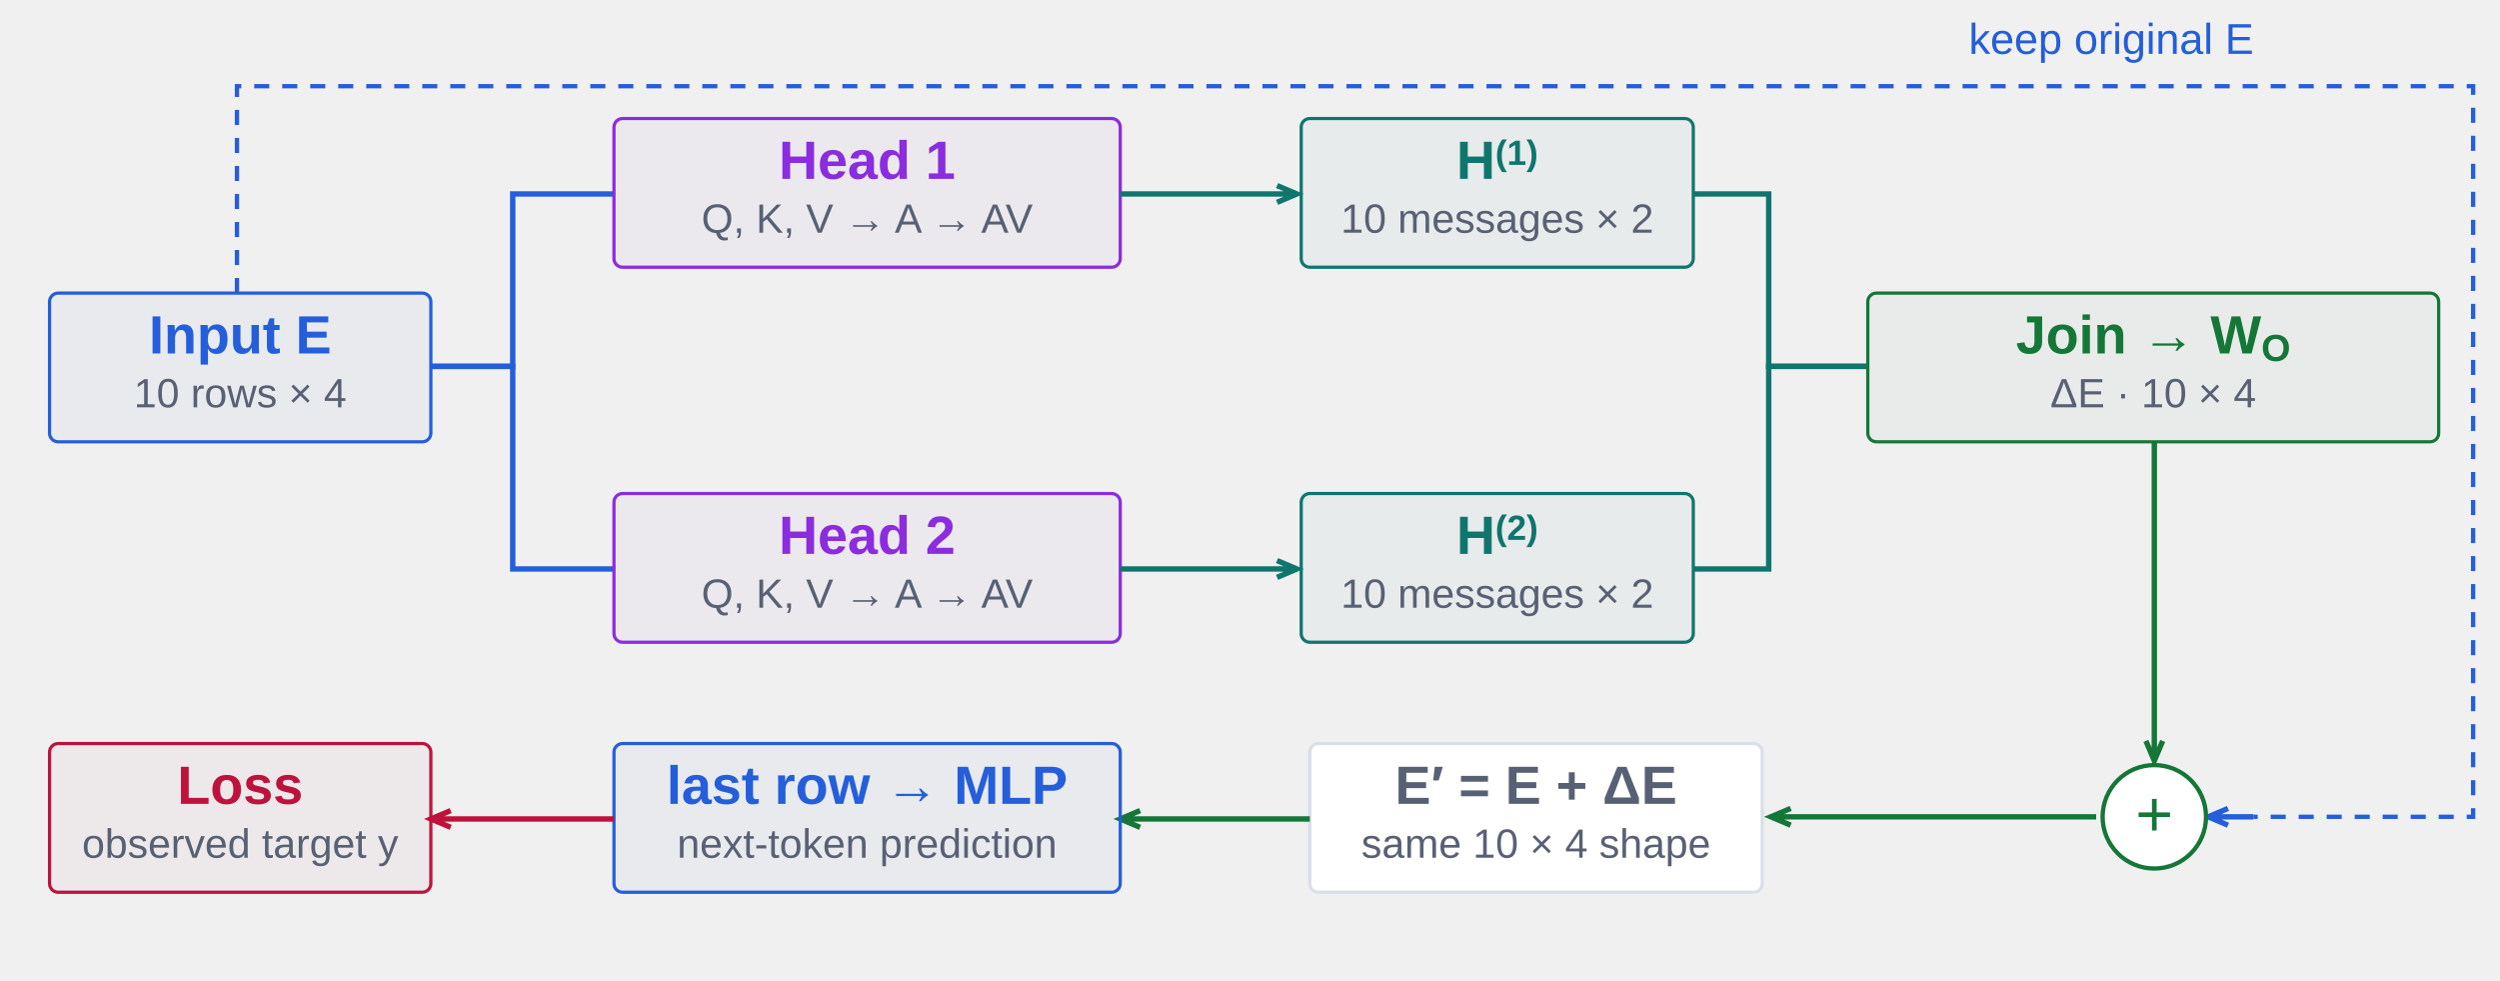
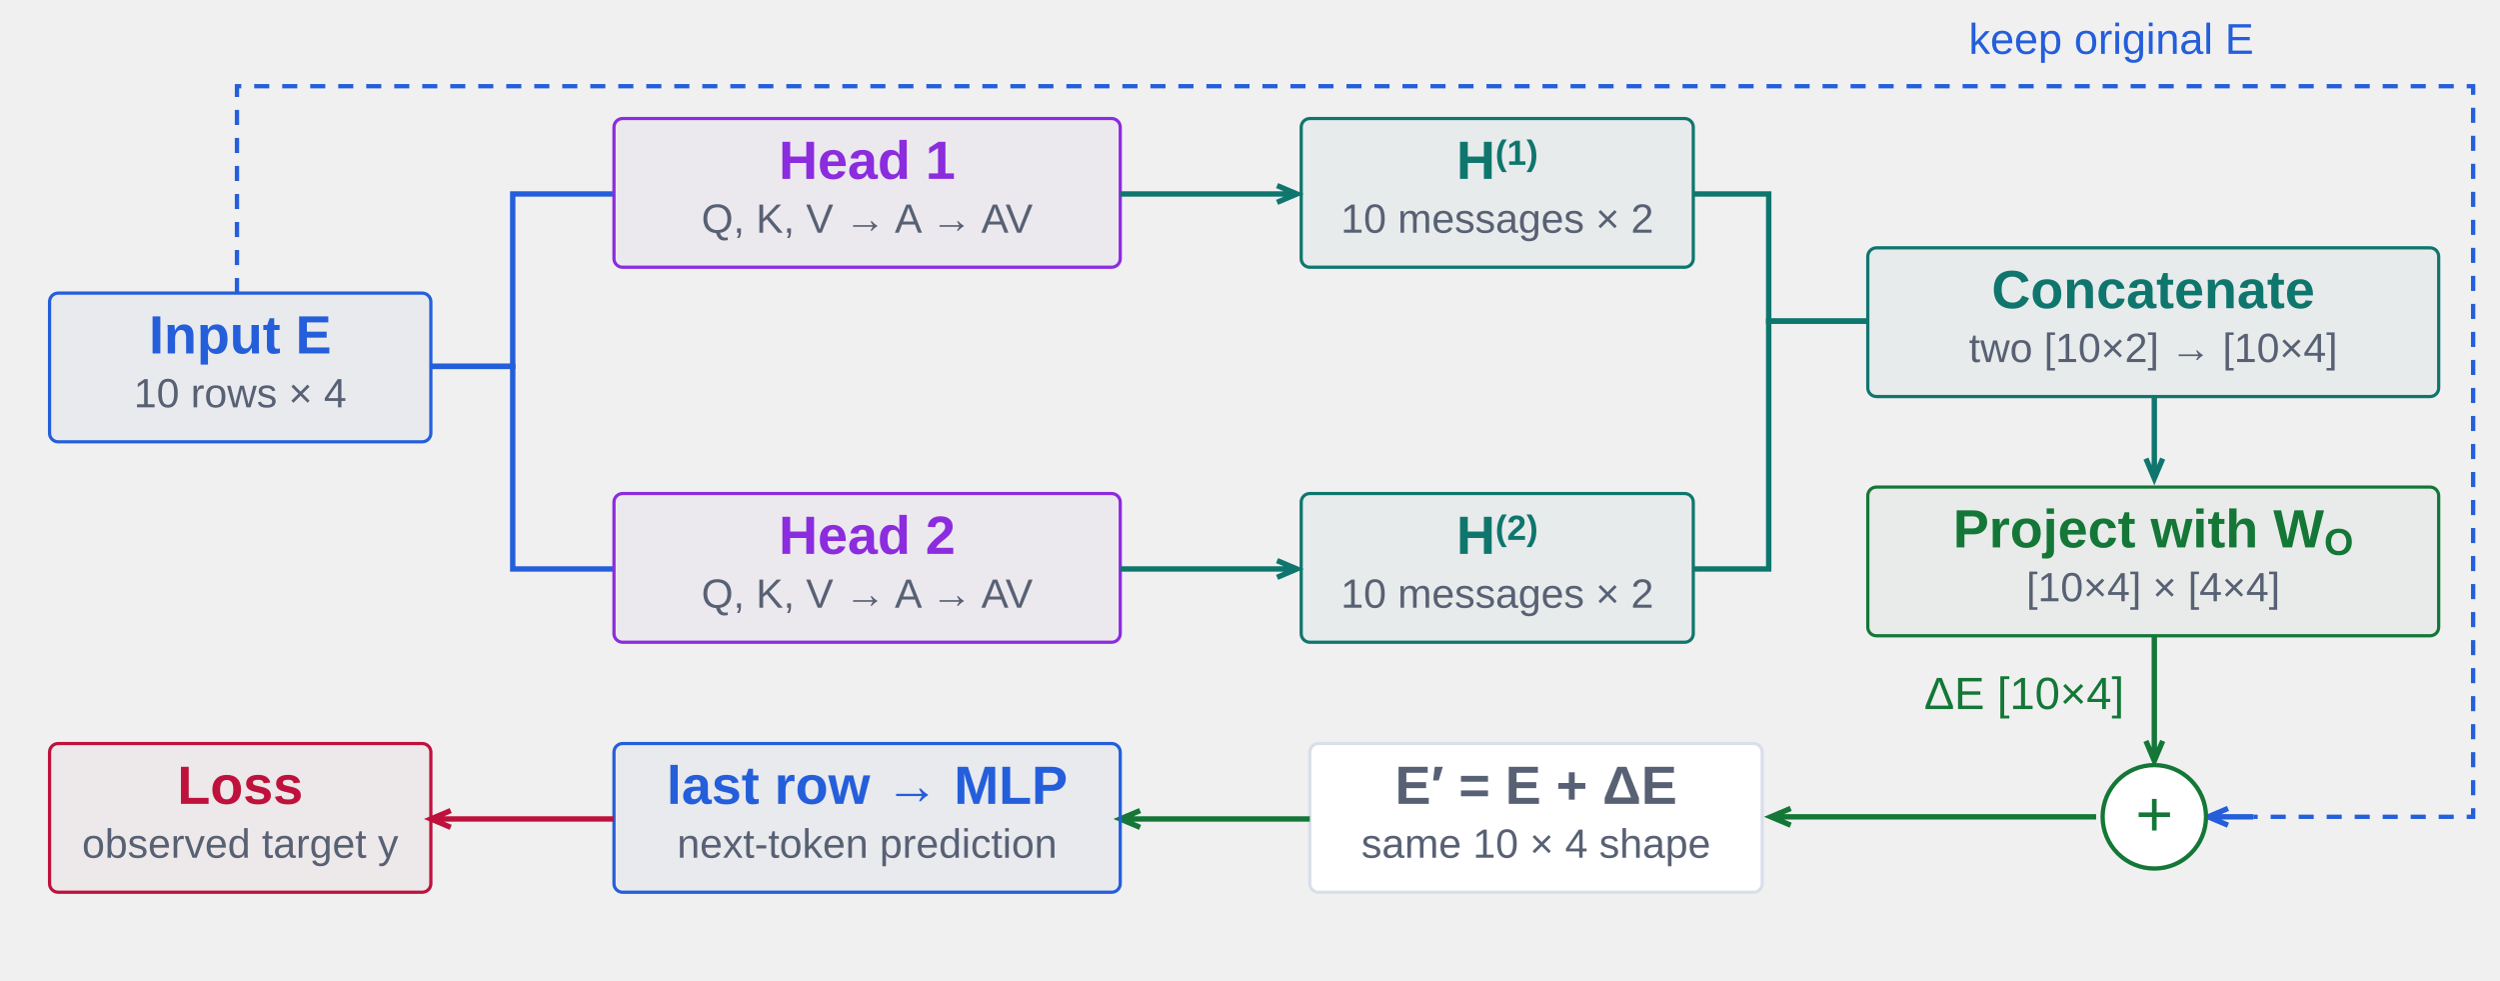
<svg xmlns="http://www.w3.org/2000/svg" viewBox="0 0 1160 455" role="img" aria-label="The same next-token path, with two parallel heads" style="font-family:Avenir Next,Segoe UI,Arial,sans-serif">
  <rect x="23" y="136" width="177" height="69" rx="4" fill="#245edb08" stroke="#245edb" stroke-width="1.5" />
  <text x="111.5" y="164" font-size="25" fill="#245edb" text-anchor="middle" font-weight="600">Input E</text>
  <text x="111.5" y="189" font-size="19" fill="#586174" text-anchor="middle" font-weight="500">10 rows × 4</text>
  <path d="M200 170 H238 V90 H285" fill="none" stroke="#245edb" stroke-width="2.5" />
  <rect x="285" y="55" width="235" height="69" rx="4" fill="#8b2cde08" stroke="#8b2cde" stroke-width="1.5" />
  <text x="402.5" y="83" font-size="25" fill="#8b2cde" text-anchor="middle" font-weight="600">Head 1</text>
  <text x="402.5" y="108" font-size="19" fill="#586174" text-anchor="middle" font-weight="500">Q, K, V → A → AV</text>
  <path d="M520 90 L602 90 M592.789 93.894 L602 90 L592.789 86.106" fill="none" stroke="#0f766e" stroke-width="2.5" />
  <rect x="604" y="55" width="182" height="69" rx="4" fill="#0f766e08" stroke="#0f766e" stroke-width="1.5" />
  <text x="695.0" y="83" font-size="25" fill="#0f766e" text-anchor="middle" font-weight="600">H<tspan baseline-shift="super" font-size="65%">(1)</tspan>
  </text>
  <text x="695.0" y="108" font-size="19" fill="#586174" text-anchor="middle" font-weight="500">10 messages × 2</text>
-   <path d="M786 90 H821 V170 H867" fill="none" stroke="#0f766e" stroke-width="2.5" />
+   <path d="M786 90 H821 V149 H867" fill="none" stroke="#0f766e" stroke-width="2.5" />
  <path d="M200 170 H238 V264 H285" fill="none" stroke="#245edb" stroke-width="2.5" />
  <rect x="285" y="229" width="235" height="69" rx="4" fill="#8b2cde08" stroke="#8b2cde" stroke-width="1.5" />
  <text x="402.5" y="257" font-size="25" fill="#8b2cde" text-anchor="middle" font-weight="600">Head 2</text>
  <text x="402.5" y="282" font-size="19" fill="#586174" text-anchor="middle" font-weight="500">Q, K, V → A → AV</text>
  <path d="M520 264 L602 264 M592.789 267.894 L602 264 L592.789 260.106" fill="none" stroke="#0f766e" stroke-width="2.5" />
  <rect x="604" y="229" width="182" height="69" rx="4" fill="#0f766e08" stroke="#0f766e" stroke-width="1.5" />
  <text x="695.0" y="257" font-size="25" fill="#0f766e" text-anchor="middle" font-weight="600">H<tspan baseline-shift="super" font-size="65%">(2)</tspan>
  </text>
  <text x="695.0" y="282" font-size="19" fill="#586174" text-anchor="middle" font-weight="500">10 messages × 2</text>
-   <path d="M786 264 H821 V170 H867" fill="none" stroke="#0f766e" stroke-width="2.5" />
-   <rect x="867" y="136" width="265" height="69" rx="4" fill="#14773708" stroke="#147737" stroke-width="1.5" />
-   <text x="999.5" y="164" font-size="25" fill="#147737" text-anchor="middle" font-weight="600">Join → W<tspan baseline-shift="sub" font-size="70%">O</tspan>
+   <path d="M786 264 H821 V149 H867" fill="none" stroke="#0f766e" stroke-width="2.5" />
+   <rect x="867" y="115" width="265" height="69" rx="4" fill="#0f766e08" stroke="#0f766e" stroke-width="1.5" />
+   <text x="999.5" y="143" font-size="25" fill="#0f766e" text-anchor="middle" font-weight="600">Concatenate</text>
+   <text x="999.5" y="168" font-size="19" fill="#586174" text-anchor="middle" font-weight="500">two [10×2] → [10×4]</text>
+   <path d="M1000 184 L1000 222 M996.106 212.789 L1000 222 L1003.894 212.789" fill="none" stroke="#0f766e" stroke-width="2.5" />
+   <rect x="867" y="226" width="265" height="69" rx="4" fill="#14773708" stroke="#147737" stroke-width="1.5" />
+   <text x="999.5" y="254" font-size="25" fill="#147737" text-anchor="middle" font-weight="600">Project with W<tspan baseline-shift="sub" font-size="70%">O</tspan>
  </text>
-   <text x="999.5" y="189" font-size="19" fill="#586174" text-anchor="middle" font-weight="500">ΔE · 10 × 4</text>
+   <text x="999.5" y="279" font-size="19" fill="#586174" text-anchor="middle" font-weight="500">[10×4] × [4×4]</text>
  <path d="M110 136 V40 H1148 V379 H1046" fill="none" stroke="#245edb" stroke-width="2" stroke-dasharray="7 6" />
  <path d="M1046 379 L1025 379 M1034.211 375.106 L1025 379 L1034.211 382.894" fill="none" stroke="#245edb" stroke-width="2.5" />
  <text x="980" y="25" font-size="20" fill="#245edb" text-anchor="middle" font-weight="500">keep original E</text>
-   <path d="M1000 205 L1000 353 M996.106 343.789 L1000 353 L1003.894 343.789" fill="none" stroke="#147737" stroke-width="2.5" />
+   <path d="M1000 295 L1000 353 M996.106 343.789 L1000 353 L1003.894 343.789" fill="none" stroke="#147737" stroke-width="2.5" />
+   <text x="986" y="329" font-size="21" fill="#147737" text-anchor="end" font-weight="500">ΔE [10×4]</text>
  <circle cx="1000" cy="379" r="24" fill="white" stroke="#147737" stroke-width="2" />
  <text x="1000" y="388" font-size="30" fill="#147737" text-anchor="middle" font-weight="500">+</text>
  <path d="M973 379 L822 379 M831.211 375.106 L822 379 L831.211 382.894" fill="none" stroke="#147737" stroke-width="2.5" />
  <rect x="608" y="345" width="210" height="69" rx="4" fill="white" stroke="#d9dfe9" stroke-width="1.5" />
  <text x="713.0" y="373" font-size="25" fill="#586174" text-anchor="middle" font-weight="600">E′ = E + ΔE</text>
  <text x="713.0" y="398" font-size="19" fill="#586174" text-anchor="middle" font-weight="500">same 10 × 4 shape</text>
  <path d="M608 380 L520 380 M529.211 376.106 L520 380 L529.211 383.894" fill="none" stroke="#147737" stroke-width="2.5" />
  <rect x="285" y="345" width="235" height="69" rx="4" fill="#245edb08" stroke="#245edb" stroke-width="1.5" />
  <text x="402.5" y="373" font-size="25" fill="#245edb" text-anchor="middle" font-weight="600">last row → MLP</text>
  <text x="402.5" y="398" font-size="19" fill="#586174" text-anchor="middle" font-weight="500">next-token prediction</text>
  <path d="M285 380 L200 380 M209.211 376.106 L200 380 L209.211 383.894" fill="none" stroke="#be123c" stroke-width="2.5" />
  <rect x="23" y="345" width="177" height="69" rx="4" fill="#be123c08" stroke="#be123c" stroke-width="1.5" />
  <text x="111.5" y="373" font-size="25" fill="#be123c" text-anchor="middle" font-weight="600">Loss</text>
  <text x="111.5" y="398" font-size="19" fill="#586174" text-anchor="middle" font-weight="500">observed target y</text>
</svg>
